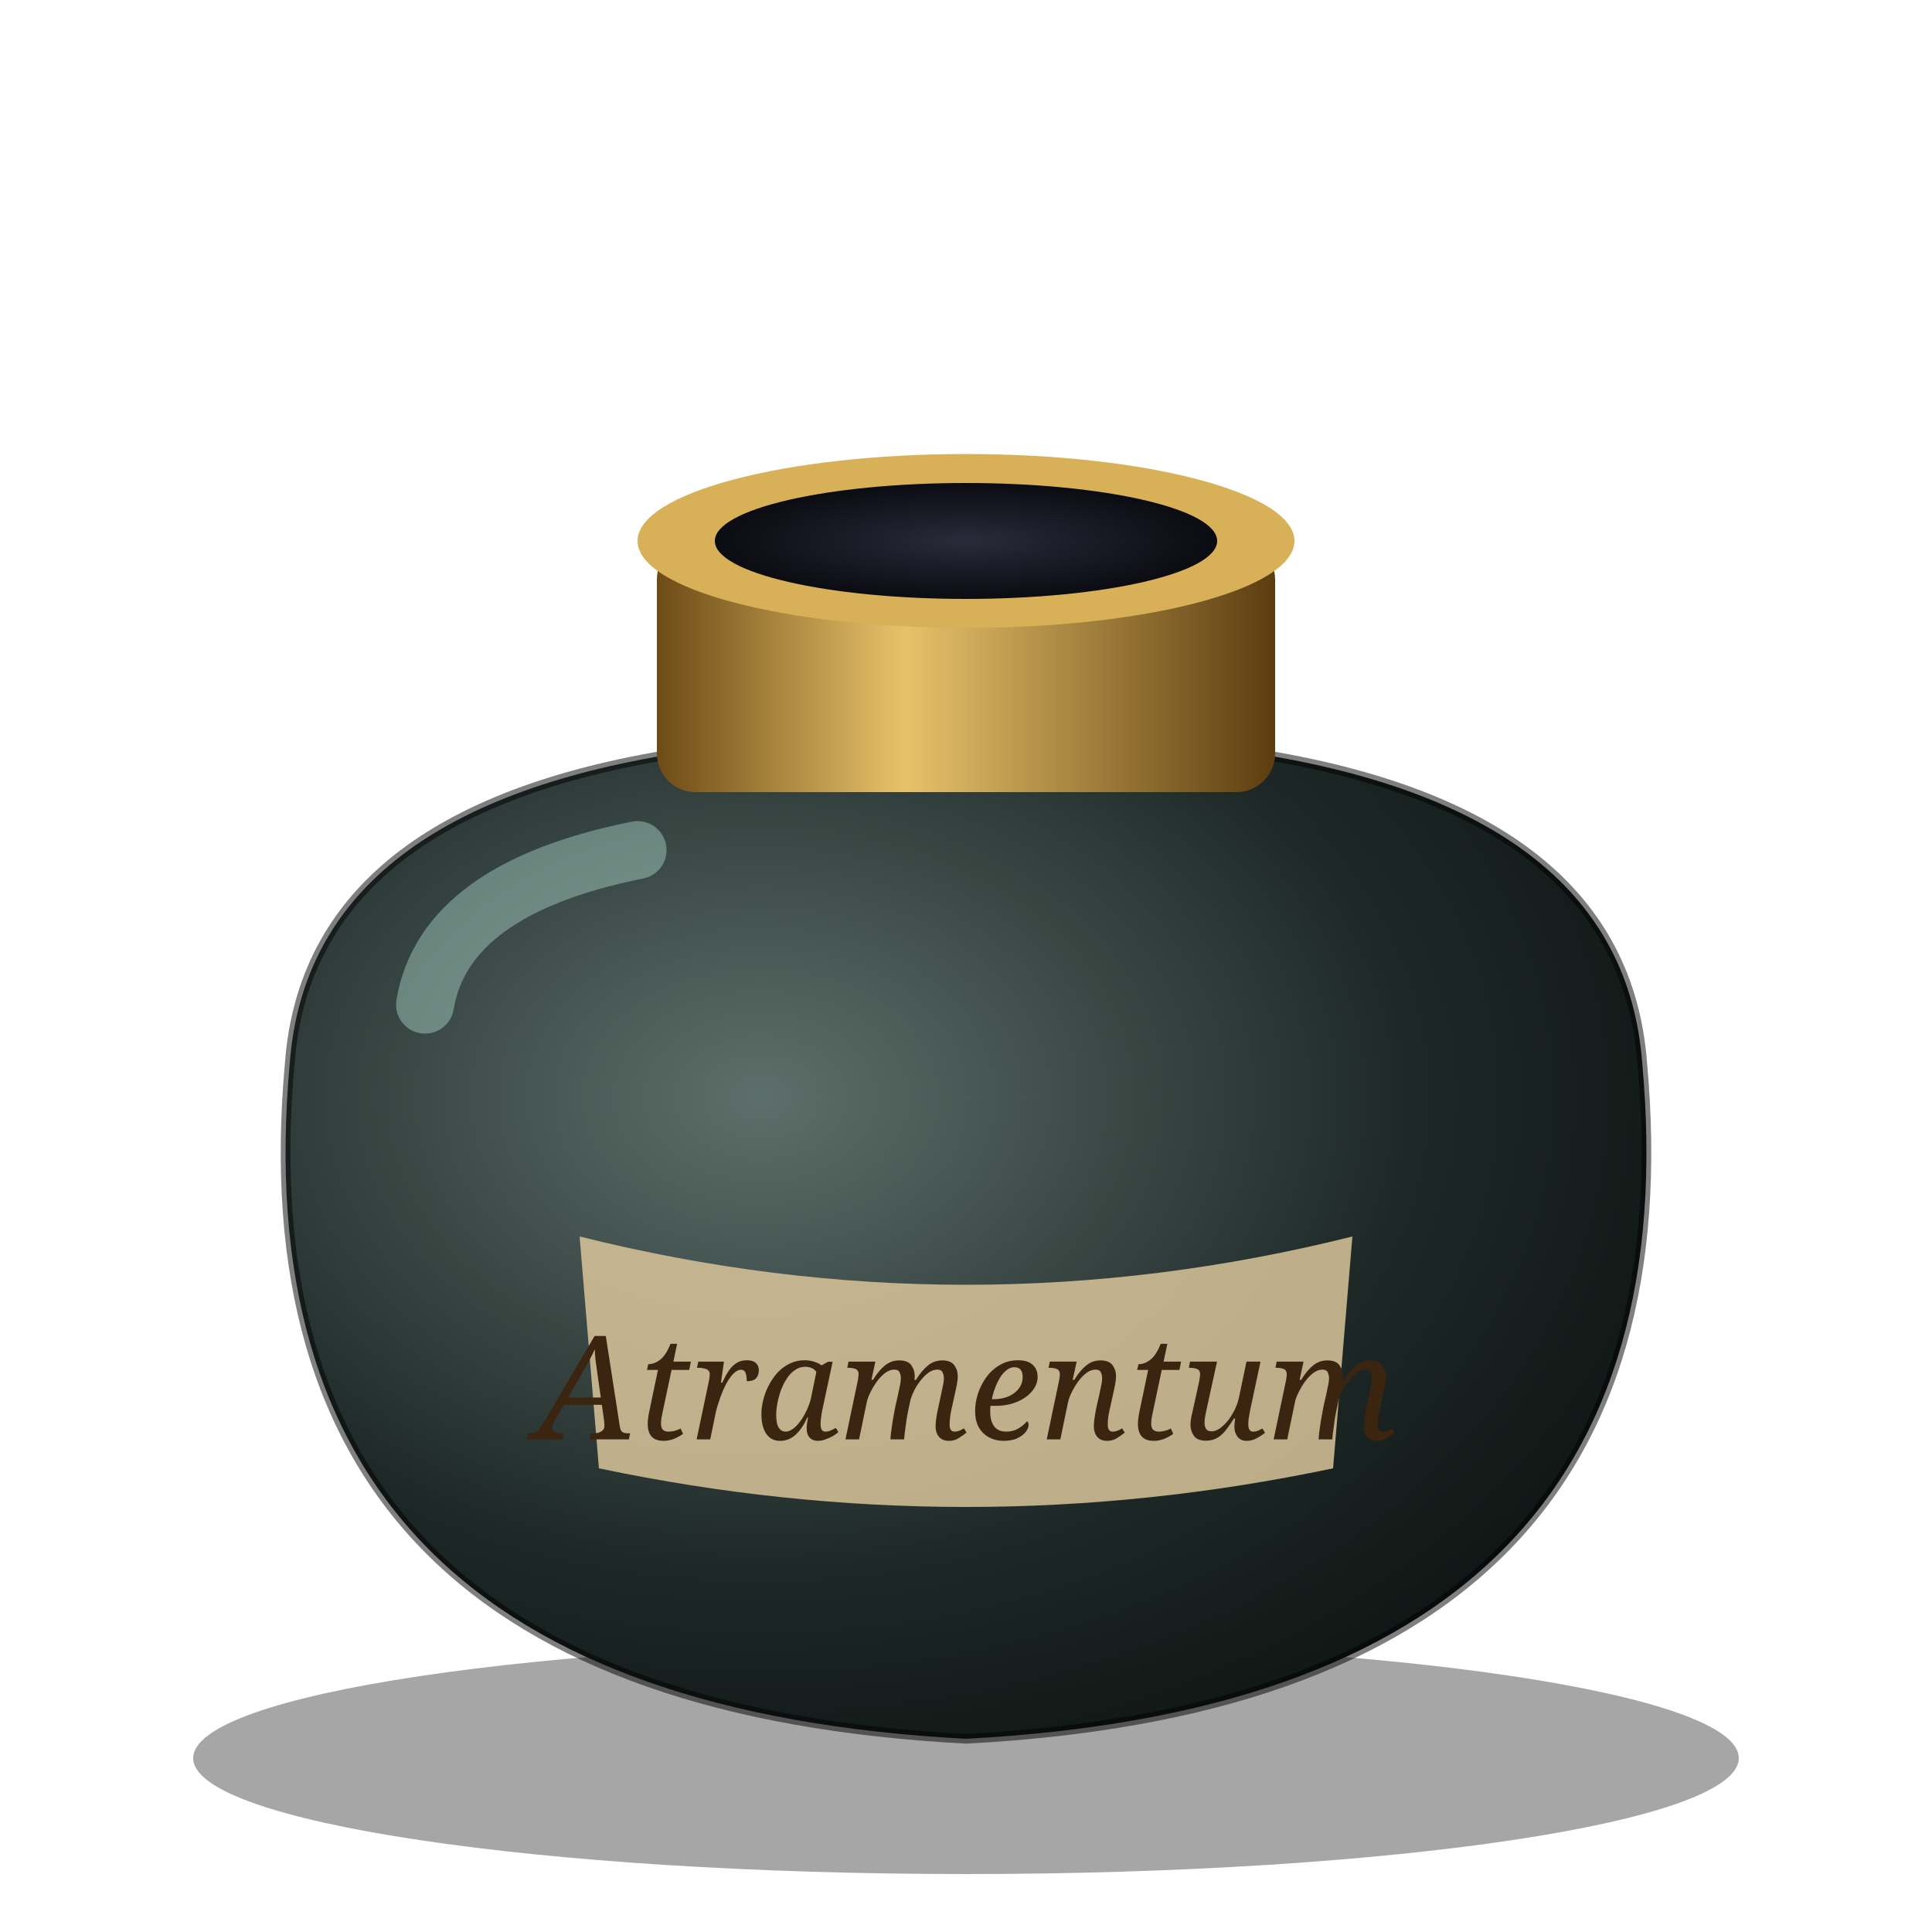
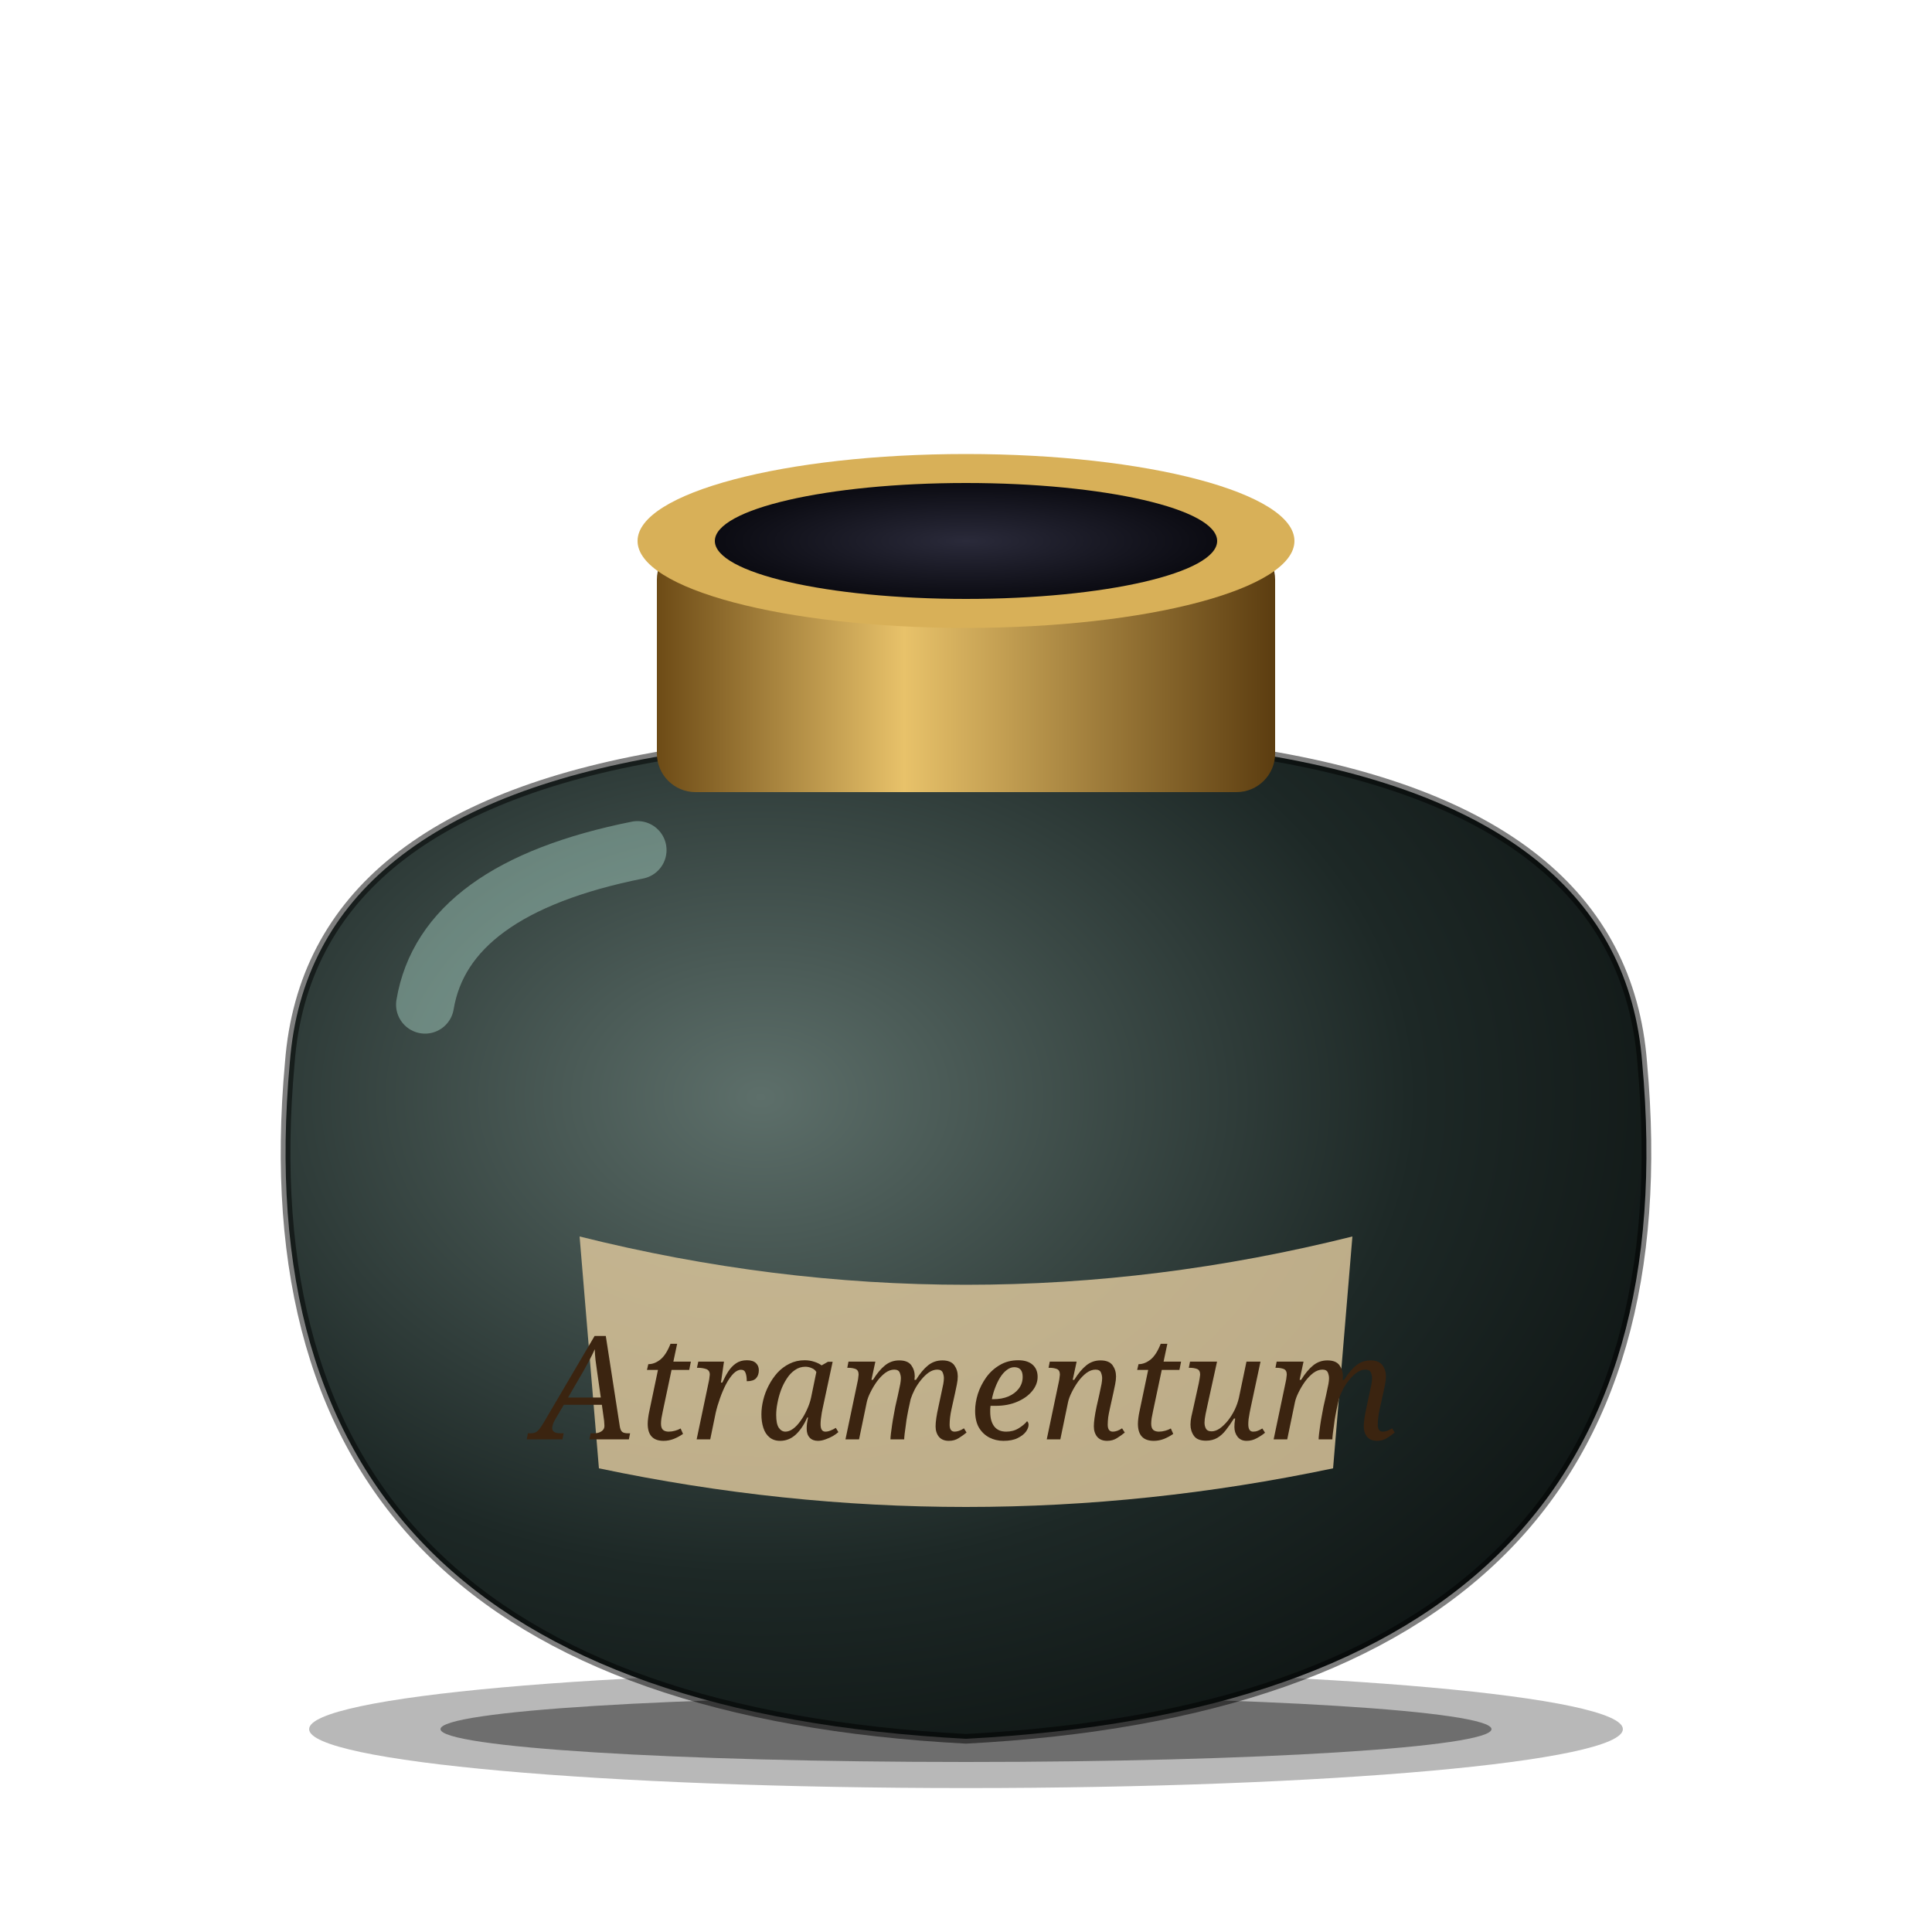
<svg xmlns="http://www.w3.org/2000/svg" width="200" height="200" viewBox="0 0 200 200">
  <defs>
    <radialGradient id="glass" cx=".35" cy=".35" r=".8">
      <stop offset="0" stop-color="#5d6f6a" />
      <stop offset=".6" stop-color="#1d2826" />
      <stop offset="1" stop-color="#0b100f" />
    </radialGradient>
    <linearGradient id="ibrass" x1="0" x2="1">
      <stop offset="0" stop-color="#6d4b16" />
      <stop offset=".4" stop-color="#e8c26a" />
      <stop offset="1" stop-color="#5c3d10" />
    </linearGradient>
    <radialGradient id="ink" cx=".5" cy=".5" r=".6">
      <stop offset="0" stop-color="#2a2a3a" />
      <stop offset="1" stop-color="#05050a" />
    </radialGradient>
  </defs>
-   <ellipse cx="100" cy="182" rx="80" ry="12" fill="#000" opacity=".35" />
+   <ellipse cx="100" cy="179" rx="68" ry="6.1" fill="#000" opacity=".28" />
+   <ellipse cx="100" cy="179" rx="54.4" ry="3.4" fill="#000" opacity=".4" />
  <path d="M30 110 Q24 176 100 180 Q176 176 170 110 Q168 84 130 78 L70 78 Q32 84 30 110Z" fill="url(#glass)" stroke="#000" stroke-opacity=".5" />
  <path d="M44 104 Q46 92 66 88" stroke="#cfe" stroke-opacity=".35" stroke-width="6" fill="none" stroke-linecap="round" />
  <rect x="68" y="56" width="64" height="26" rx="4" fill="url(#ibrass)" />
  <ellipse cx="100" cy="56" rx="34" ry="9" fill="#d8b058" />
  <ellipse cx="100" cy="56" rx="26" ry="6" fill="url(#ink)" />
  <path d="M60 128 Q100 138 140 128 L138 152 Q100 160 62 152Z" fill="#d9c49a" opacity=".85" />
  <text x="100" y="149" font-family="serif" font-size="15" text-anchor="middle" fill="#3b2410" font-style="italic">Atramentum</text>
</svg>
